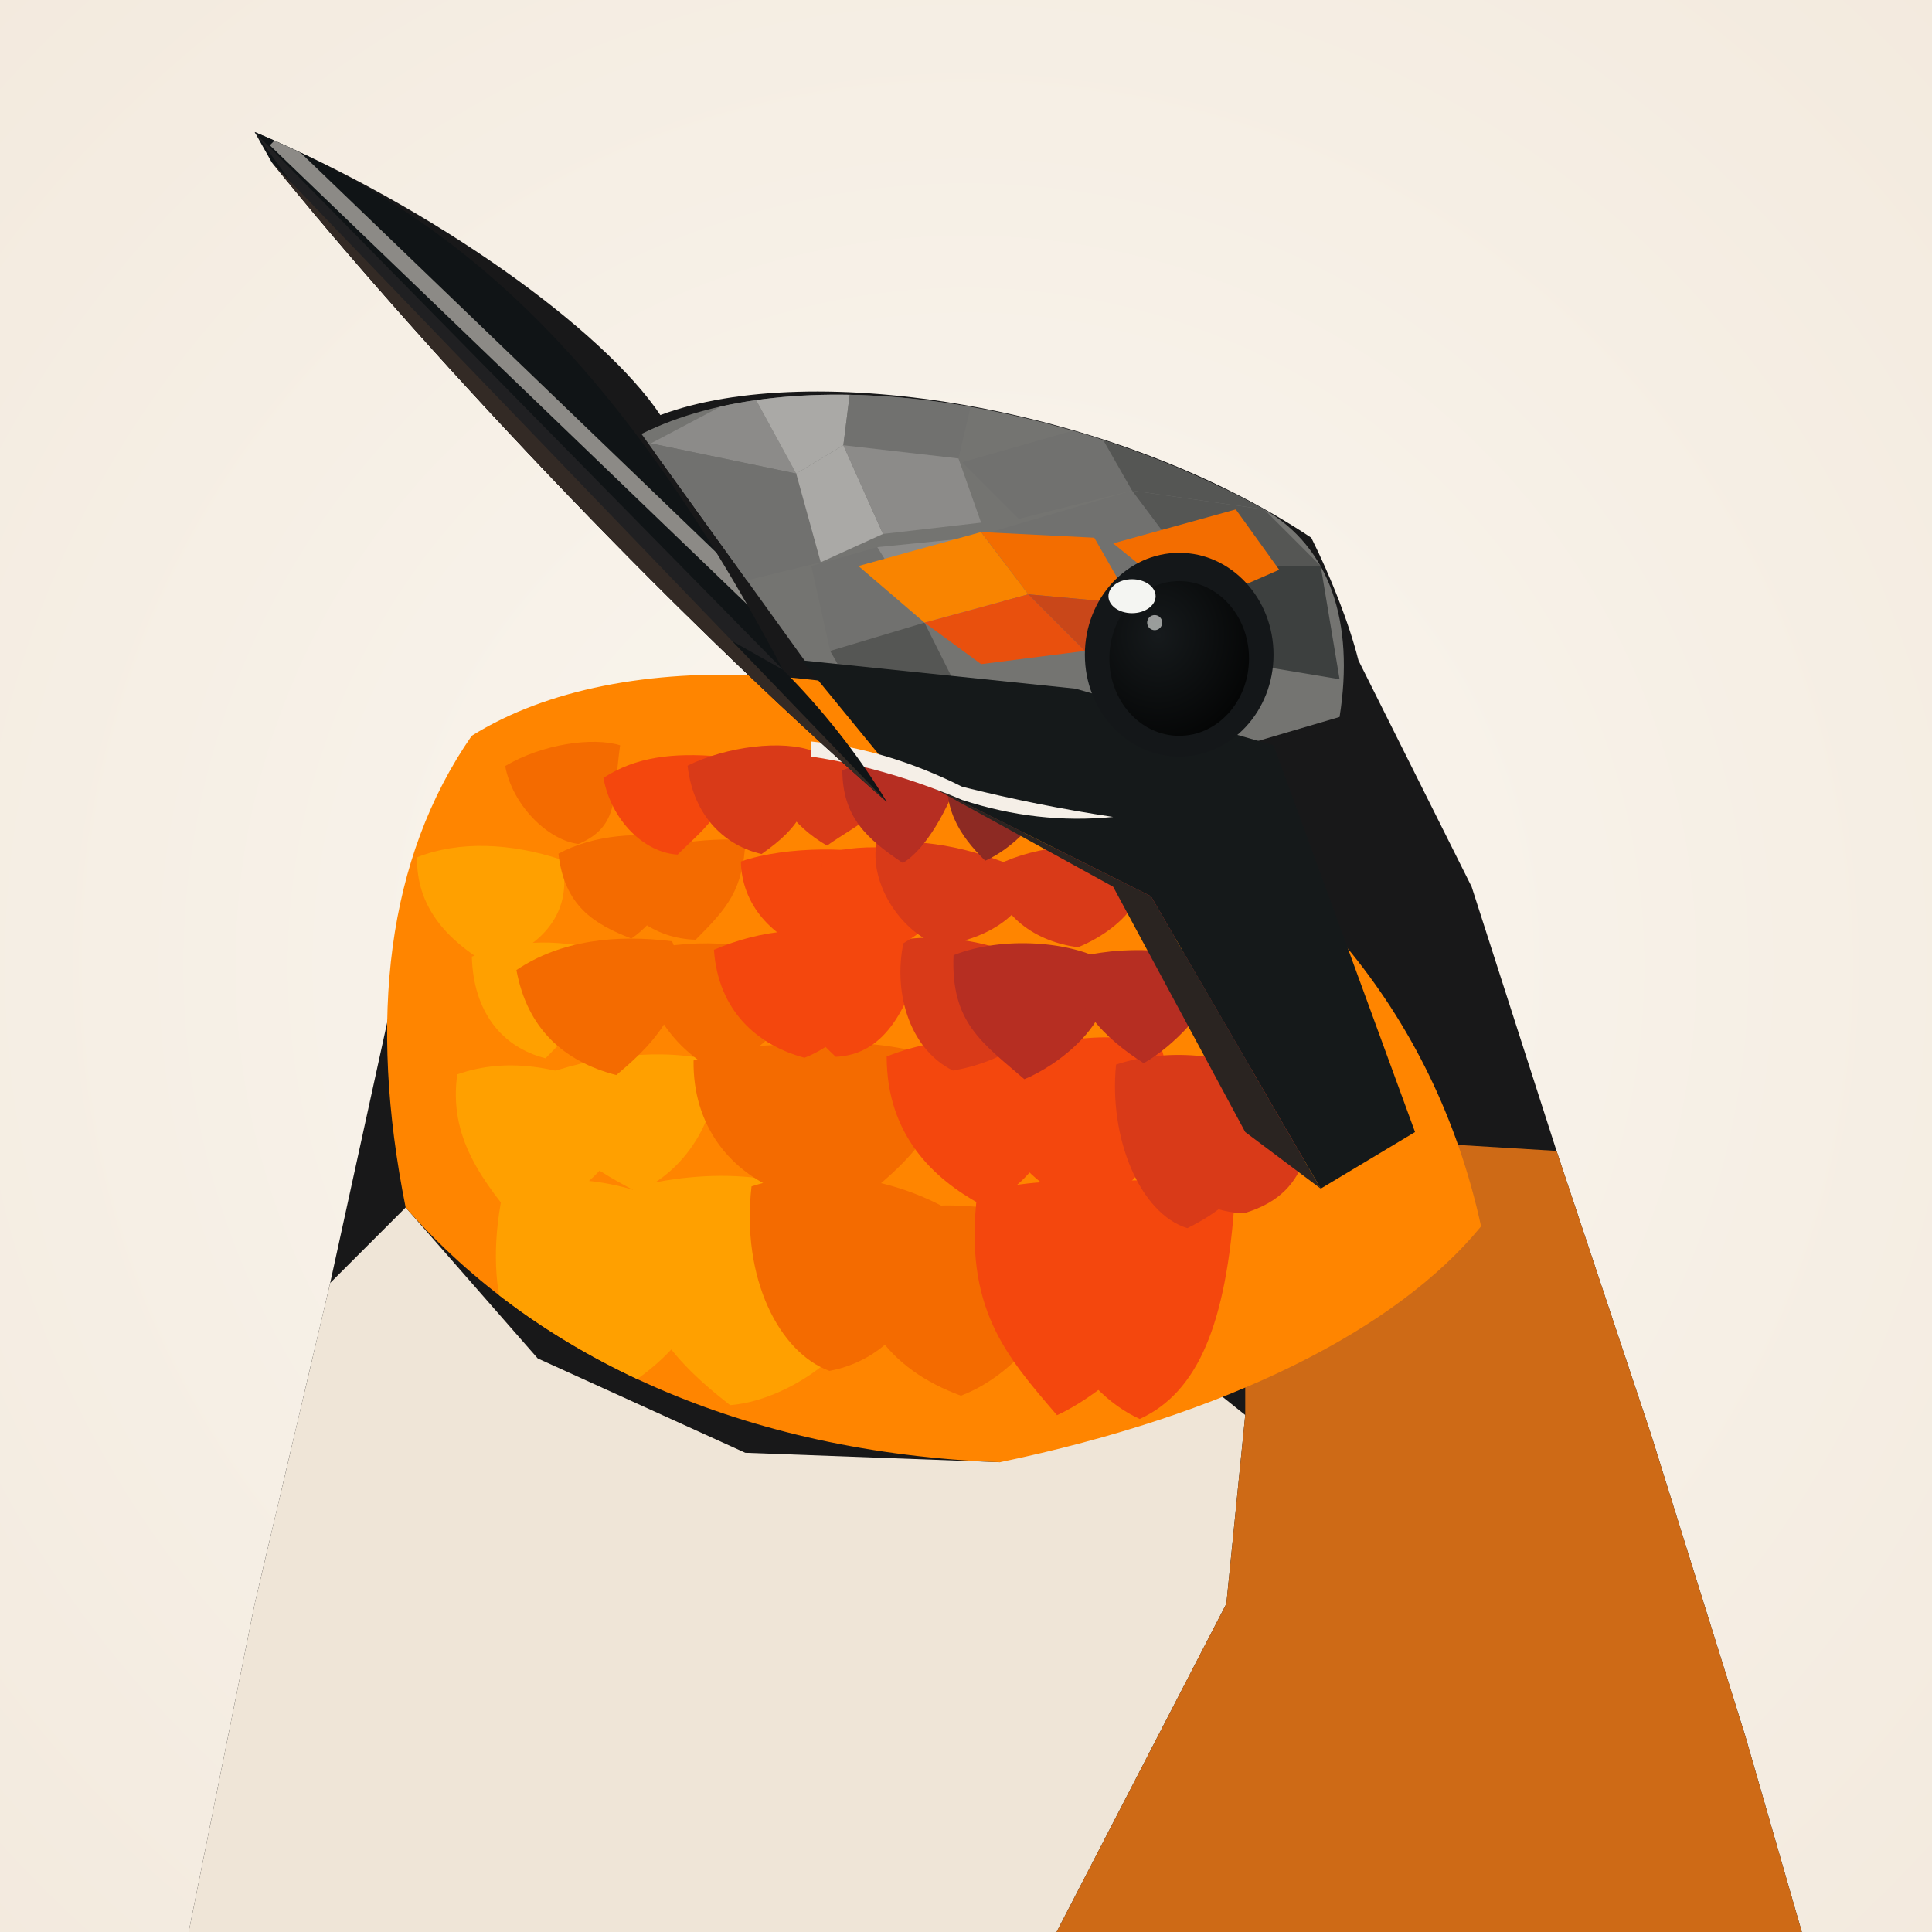
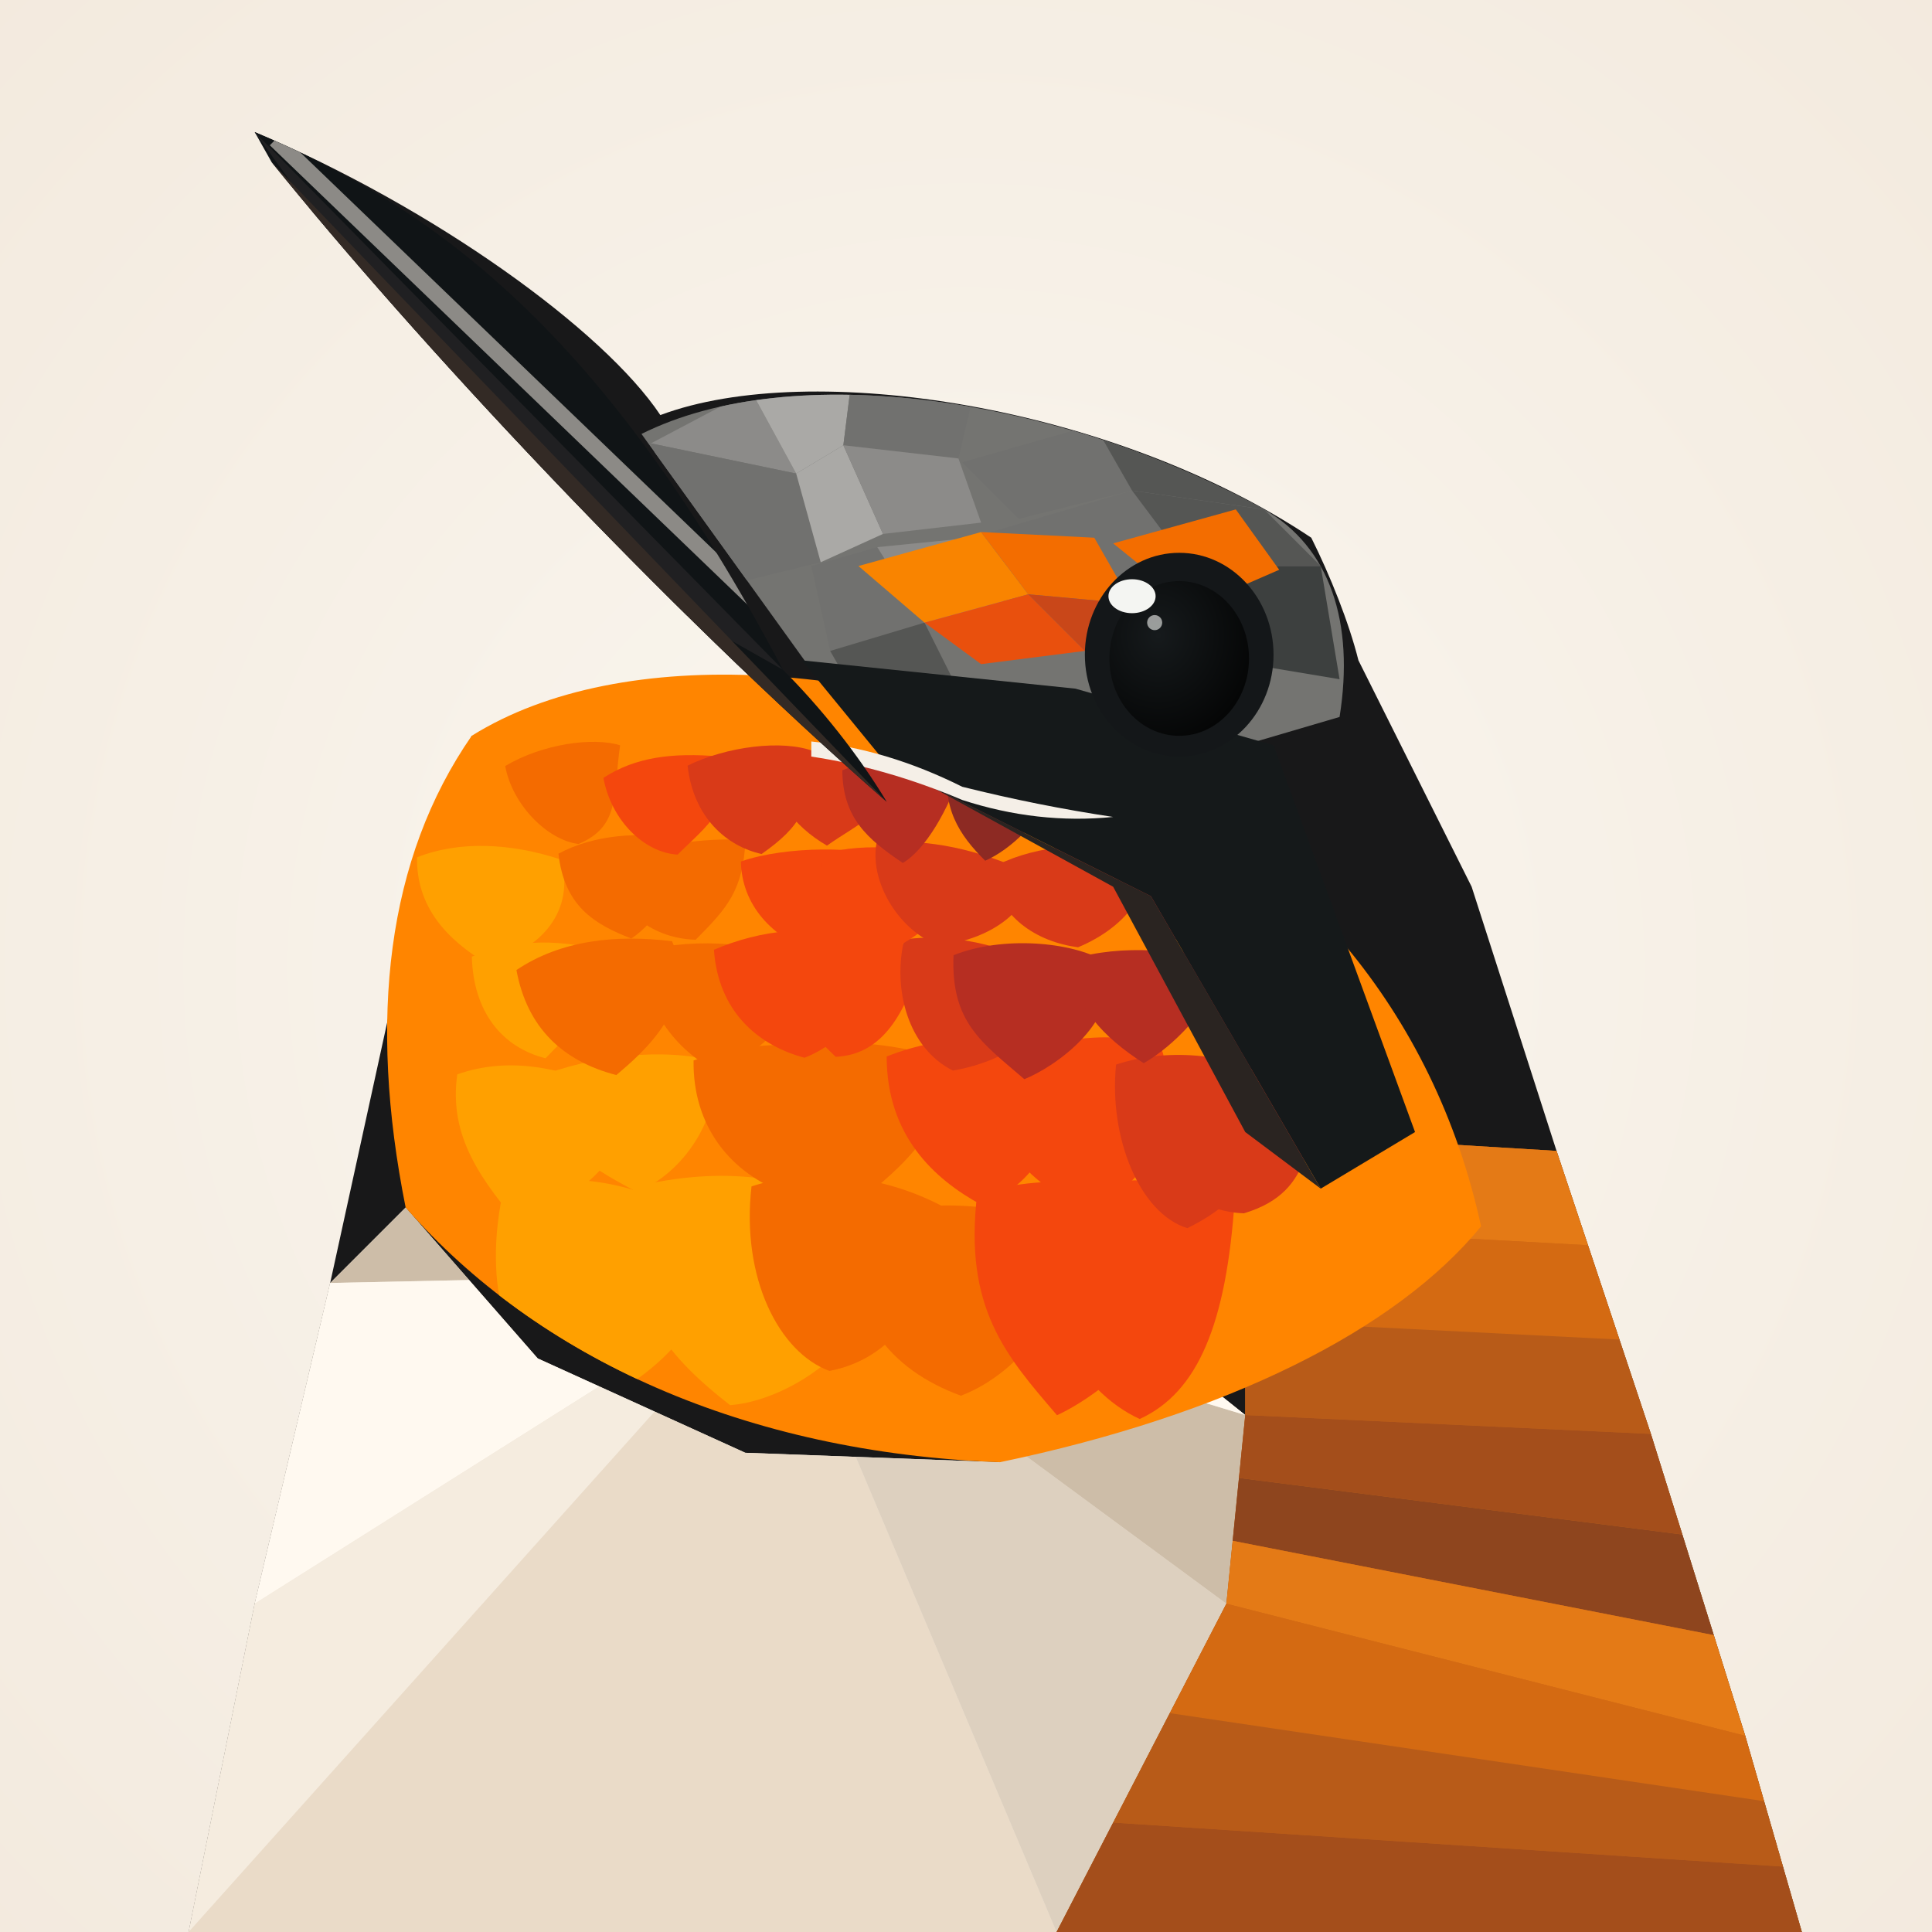
<svg xmlns="http://www.w3.org/2000/svg" viewBox="0 0 1024 1024" width="1024" height="1024">
  <defs>
    <radialGradient id="background-gradient" cx="50%" cy="50%" r="75%">
      <stop offset="0%" stop-color="#FBF7F0" />
      <stop offset="100%" stop-color="#F2E9DD" />
    </radialGradient>
    <radialGradient id="eye-iris-gradient" cx="35%" cy="35%" r="70%">
      <stop offset="0%" stop-color="#161A1C" />
      <stop offset="100%" stop-color="#050606" />
    </radialGradient>
    <clipPath id="beak-clip">
      <path d="M 135 70 C 230 110, 320 175, 415 355 C 435 375, 455 400, 470 425 C 350 320, 220 180, 144 86 Z" />
    </clipPath>
    <clipPath id="crown-clip">
      <path d="M 340 230 C 420 190, 560 210, 670 270 C 705 290, 718 330, 710 380 L 625 405 L 430 355 Z" />
    </clipPath>
    <clipPath id="gorget-clip">
      <path d="M 250 390 C 330 340, 470 350, 585 405 C 685 450, 760 535, 785 650 C 740 705, 650 750, 530 775 C 395 770, 285 720, 215 640 C 195 540, 205 455, 250 390 Z" />
    </clipPath>
+     <clipPath id="chest-clip">
+       <polygon points="610 710 530 775 395 770 285 720 215 640 175 680 135 850 100 1024 560 1024 650 850 660 750" />
+     </clipPath>
+     <clipPath id="side-body-clip">
+       <polygon points="660 600 825 610 875 760 925 920 955 1024 560 1024 650 850 660 750" />
+     </clipPath>
    <clipPath id="preview-rounded-square">
      <rect x="0" y="0" width="1024" height="1024" rx="220" ry="220" />
    </clipPath>
  </defs>
  <g id="icon">
    <rect id="background" x="0" y="0" width="1024" height="1024" fill="url(#background-gradient)" />
    <g id="bird">
      <path id="bird-silhouette" d="M 135 70 C 230 110, 320 175, 350 220 C 430 190, 590 215, 695 285 C 705 305, 715 330, 720 350 L 780 470 L 825 610 L 875 760 L 925 920 L 955 1024 L 100 1024 L 135 850 L 175 680 L 210 520 L 250 390 C 320 380, 410 405, 470 425 C 350 320, 220 180, 135 70 Z" fill="#181819" />
      <polygon id="chest-base" points="610 710 530 775 395 770 285 720 215 640 175 680 135 850 100 1024 560 1024 650 850 660 750" fill="#EFE5D7" />
+       <g id="chest-facets" clip-path="url(#chest-clip)">
+         <polygon id="chest-facet-01" points="412.5 675.0 610 710 530 775" fill="#FFF9F0" />
+         <polygon id="chest-facet-02" points="412.5 675.0 530 775 395 770" fill="#F5ECDF" />
+         <polygon id="chest-facet-03" points="412.5 675.0 395 770 285 720" fill="#EADBC8" />
+         <polygon id="chest-facet-04" points="412.5 675.0 285 720 215 640" fill="#DDD0BF" />
+         <polygon id="chest-facet-05" points="412.5 675.0 215 640 175 680" fill="#CDBDA8" />
+         <polygon id="chest-facet-06" points="412.5 675.0 175 680 135 850" fill="#FFF9F0" />
+         <polygon id="chest-facet-07" points="412.5 675.0 135 850 100 1024" fill="#F5ECDF" />
+         <polygon id="chest-facet-08" points="412.5 675.0 100 1024 560 1024" fill="#EADBC8" />
+         <polygon id="chest-facet-09" points="412.5 675.0 560 1024 650 850" fill="#DDD0BF" />
+         <polygon id="chest-facet-10" points="412.5 675.0 650 850 660 750" fill="#CDBDA8" />
+         <polygon id="chest-facet-11" points="412.5 675.0 660 750 610 710" fill="#FFF9F0" />
+       </g>
      <polygon id="side-body-base" points="660 600 825 610 875 760 925 920 955 1024 560 1024 650 850 660 750" fill="#CE6A16" />
+       <g id="side-body-facets" clip-path="url(#side-body-clip)">
+         <polygon id="side-body-facet-01" points="660.0 600.0 825.0 610.0 841.667 660.0 660.0 650.0" fill="#E47A16" />
+         <polygon id="side-body-facet-02" points="660.0 650.0 841.667 660.0 858.333 710.0 660.0 700.0" fill="#D46A12" />
+         <polygon id="side-body-facet-03" points="660.0 700.0 858.333 710.0 875.0 760.0 660.0 750.0" fill="#B85B18" />
+         <polygon id="side-body-facet-04" points="660.0 750.0 875.0 760.0 891.667 813.333 656.667 783.333" fill="#A44E1B" />
+         <polygon id="side-body-facet-05" points="656.667 783.333 891.667 813.333 908.333 866.667 653.333 816.667" fill="#8E451E" />
+         <polygon id="side-body-facet-06" points="653.333 816.667 908.333 866.667 925.0 920.0 650.0 850.0" fill="#E47A16" />
+         <polygon id="side-body-facet-07" points="650.0 850.0 925.0 920.0 935.0 954.667 620.0 908.0" fill="#D46A12" />
+         <polygon id="side-body-facet-08" points="620.0 908.0 935.0 954.667 945.0 989.333 590.0 966.0" fill="#B85B18" />
+         <polygon id="side-body-facet-09" points="590.0 966.0 945.0 989.333 955.0 1024.0 560.0 1024.0" fill="#A44E1B" />
+       </g>
      <path id="gorget-base" d="M 250 390 C 330 340, 470 350, 585 405 C 685 450, 760 535, 785 650 C 740 705, 650 750, 530 775 C 395 770, 285 720, 215 640 C 195 540, 205 455, 250 390 Z" fill="#FF8500" />
      <g id="gorget-feathers" clip-path="url(#gorget-clip)">
        <g id="gorget-bottom-row">
          <path id="gorget-bottom-row-01" d="M 267.5 627.55 C 309.65 620.76, 345.17 627.51, 380.6 653.95 C 381.85 709.31, 328.72 742.08, 298.6 749.8 C 270.14 722.81, 254.39 683.77, 267.5 627.55 Z" fill="#FFA000" />
          <path id="gorget-bottom-row-02" d="M 335.74 629.16 C 382.05 617.98, 422.92 621.97, 466.54 646.51 C 478.13 705.73, 420.76 742.29, 386.96 744.76 C 352.77 718.03, 327.7 689.77, 335.74 629.16 Z" fill="#FFA000" />
          <path id="gorget-bottom-row-03" d="M 398.32 628.81 C 429.42 618.65, 468.95 622.31, 502.05 640.73 C 494.63 693.29, 471.46 720.59, 439.63 726.61 C 413.0 716.91, 392.73 677.44, 398.32 628.81 Z" fill="#F46B00" />
          <path id="gorget-bottom-row-04" d="M 451.05 646.71 C 495.29 634.41, 527.54 636.43, 578.59 654.59 C 564.72 692.06, 542.53 726.98, 509.31 739.76 C 471.18 725.71, 447.91 697.41, 451.05 646.71 Z" fill="#F46B00" />
          <path id="gorget-bottom-row-05" d="M 517.97 632.58 C 557.92 620.91, 605.37 625.43, 629.25 646.03 C 635.58 702.47, 581.24 740.59, 560.22 750.09 C 533.32 718.71, 510.62 693.35, 517.97 632.58 Z" fill="#F4470D" />
          <path id="gorget-bottom-row-06" d="M 544.73 640.01 C 581.38 622.36, 614.87 620.95, 654.42 635.69 C 650.01 701.59, 634.99 737.96, 604.07 752.09 C 570.97 737.02, 546.81 692.93, 544.73 640.01 Z" fill="#F4470D" />
        </g>
        <g id="gorget-row-4">
          <path id="gorget-row-4-01" d="M 242.36 569.44 C 269.44 559.88, 299.5 564.95, 334.12 582.41 C 330.03 624.49, 299.2 632.63, 277.5 651.93 C 255.19 625.9, 237.68 602.57, 242.36 569.44 Z" fill="#FFA000" />
          <path id="gorget-row-4-02" d="M 284.03 571.2 C 314.9 558.98, 352.21 555.31, 379.03 562.49 C 382.47 592.31, 361.82 622.28, 337.47 631.71 C 310.28 617.31, 286.95 603.02, 284.03 571.2 Z" fill="#FFA000" />
          <path id="gorget-row-4-03" d="M 367.61 562.05 C 402.49 550.34, 430.01 551.53, 470.42 563.64 C 456.96 600.59, 455.01 619.48, 417.93 633.01 C 386.77 622.28, 367.08 596.38, 367.61 562.05 Z" fill="#F46B00" />
          <path id="gorget-row-4-04" d="M 399.34 560.86 C 429.01 549.22, 466.44 550.2, 503.93 562.25 C 501.31 602.4, 472.83 622.43, 450.59 640.45 C 421.57 634.56, 398.74 605.76, 399.34 560.86 Z" fill="#F46B00" />
          <path id="gorget-row-4-05" d="M 469.96 559.96 C 500.44 547.71, 543.2 545.98, 569.8 559.96 C 563.04 600.8, 548.74 629.46, 519.88 638.44 C 494.9 624.79, 469.96 601.74, 469.96 559.96 Z" fill="#F4470D" />
          <path id="gorget-row-4-06" d="M 518.62 568.99 C 543.62 551.88, 587.8 544.13, 615.27 554.47 C 629.21 598.54, 605.29 627.08, 578.91 641.39 C 550.87 632.28, 524.3 606.83, 518.62 568.99 Z" fill="#F4470D" />
          <path id="gorget-row-4-07" d="M 591.54 564.24 C 620.89 554.65, 654.01 558.98, 683.76 573.6 C 670.19 614.09, 662.48 634.64, 629.33 650.94 C 604.1 643.25, 587.61 602.96, 591.54 564.24 Z" fill="#D93A18" />
          <path id="gorget-row-4-08" d="M 594.1 578.65 C 628.26 561.77, 668.85 555.59, 703.2 562.61 C 692.81 600.88, 698.29 631.37, 659.31 643.08 C 630.62 642.24, 599.7 616.71, 594.1 578.65 Z" fill="#D93A18" />
        </g>
        <g id="gorget-row-3">
          <path id="gorget-row-3-01" d="M 250.08 507.03 C 275.76 496.94, 297.67 497.92, 325.11 504.94 C 315.31 533.99, 305.05 544.76, 289.13 560.91 C 266.1 555.07, 250.9 536.44, 250.08 507.03 Z" fill="#FFA000" />
          <path id="gorget-row-3-02" d="M 273.72 514.14 C 297.21 498.33, 326.61 495.16, 356.22 498.9 C 371.18 532.28, 340.56 558.02, 326.66 569.8 C 298.44 562.5, 279.4 544.9, 273.72 514.14 Z" fill="#F46B00" />
          <path id="gorget-row-3-03" d="M 341.15 503.9 C 369.8 496.78, 404.71 499.32, 429.89 512.09 C 418.54 542.09, 407.17 555.28, 380.0 567.81 C 355.5 555.49, 338.8 529.42, 341.15 503.9 Z" fill="#F46B00" />
          <path id="gorget-row-3-04" d="M 378.4 503.39 C 403.5 492.71, 430.44 489.55, 466.1 497.37 C 470.9 530.39, 444.92 553.63, 426.38 560.63 C 401.53 553.98, 380.63 535.87, 378.4 503.39 Z" fill="#F4470D" />
          <path id="gorget-row-3-05" d="M 414.17 494.61 C 438.43 489.23, 471.04 494.24, 489.16 505.46 C 480.52 536.67, 468.0 559.01, 442.97 560.13 C 425.6 543.98, 410.0 523.46, 414.17 494.61 Z" fill="#F4470D" />
          <path id="gorget-row-3-06" d="M 479.27 497.93 C 507.61 493.97, 539.94 503.04, 559.56 517.19 C 563.85 546.13, 530.08 563.35, 505.06 567.41 C 481.19 555.55, 472.99 524.08, 479.27 497.93 Z" fill="#D93A18" />
          <path id="gorget-row-3-07" d="M 505.39 506.29 C 531.34 495.92, 568.02 499.04, 585.77 509.63 C 595.73 540.86, 558.65 565.71, 542.92 571.99 C 520.39 552.57, 503.91 541.91, 505.39 506.29 Z" fill="#B62E22" />
          <path id="gorget-row-3-08" d="M 568.5 508.28 C 593.29 500.57, 629.82 502.44, 650.14 513.14 C 640.1 535.85, 621.95 554.49, 606.18 563.51 C 585.4 550.3, 567.09 531.97, 568.5 508.28 Z" fill="#B62E22" />
          <path id="gorget-row-3-09" d="M 622.49 505.38 C 646.16 500.06, 673.7 503.3, 705.03 514.88 C 708.28 542.72, 674.76 564.3, 657.07 568.24 C 635.58 561.62, 619.37 532.42, 622.49 505.38 Z" fill="#8D2A23" />
        </g>
        <g id="gorget-row-2">
          <path id="gorget-row-2-01" d="M 221.04 454.4 C 243.28 445.51, 270.88 446.81, 297.36 455.6 C 304.77 482.27, 287.64 503.44, 258.33 510.89 C 236.83 498.03, 220.63 480.74, 221.04 454.4 Z" fill="#FFA000" />
          <path id="gorget-row-2-02" d="M 295.99 452.47 C 314.45 442.48, 339.44 440.33, 362.3 445.0 C 360.05 470.34, 348.16 488.25, 334.63 497.45 C 314.73 489.76, 299.1 480.07, 295.99 452.47 Z" fill="#F46B00" />
          <path id="gorget-row-2-03" d="M 322.56 461.02 C 341.15 449.54, 364.25 443.82, 395.13 445.11 C 393.9 471.88, 385.48 481.27, 368.71 498.07 C 347.22 497.52, 327.67 484.34, 322.56 461.02 Z" fill="#F46B00" />
          <path id="gorget-row-2-04" d="M 392.69 456.61 C 416.66 448.24, 456.54 448.51, 473.51 455.12 C 477.41 478.95, 462.18 490.91, 434.02 505.76 C 408.72 497.42, 393.11 479.23, 392.69 456.61 Z" fill="#F4470D" />
          <path id="gorget-row-2-05" d="M 435.83 452.56 C 459.82 446.16, 488.63 448.68, 506.92 459.61 C 505.95 487.26, 480.58 499.47, 466.37 506.51 C 447.74 496.65, 433.27 478.44, 435.83 452.56 Z" fill="#F4470D" />
          <path id="gorget-row-2-06" d="M 464.63 446.65 C 493.65 444.3, 518.08 450.53, 544.73 462.17 C 549.18 485.34, 515.62 501.32, 495.76 500.42 C 475.43 491.76, 460.77 466.55, 464.63 446.65 Z" fill="#D93A18" />
          <path id="gorget-row-2-07" d="M 524.89 460.42 C 544.7 449.05, 573.14 445.73, 604.29 449.01 C 613.9 468.66, 598.49 490.76, 571.4 502.08 C 549.84 499.25, 528.62 486.32, 524.89 460.42 Z" fill="#D93A18" />
          <path id="gorget-row-2-08" d="M 588.45 453.68 C 609.28 441.8, 630.73 435.86, 652.4 440.44 C 649.93 466.0, 642.85 487.31, 631.26 499.39 C 614.08 498.97, 593.41 477.64, 588.45 453.68 Z" fill="#B62E22" />
        </g>
        <g id="gorget-top-row">
          <path id="gorget-top-row-01" d="M 267.77 406.0 C 287.65 394.18, 314.42 390.58, 328.67 395.02 C 324.78 422.26, 328.73 437.85, 306.67 447.33 C 290.01 445.31, 271.43 426.3, 267.77 406.0 Z" fill="#F46B00" />
          <path id="gorget-top-row-02" d="M 319.82 412.3 C 336.78 401.24, 356.34 398.82, 381.36 400.93 C 392.4 425.72, 373.54 438.49, 359.16 452.96 C 341.68 451.97, 324.04 435.13, 319.82 412.3 Z" fill="#F4470D" />
          <path id="gorget-top-row-03" d="M 364.43 405.81 C 384.98 395.68, 414.8 391.79, 431.5 398.26 C 430.27 427.75, 424.42 438.04, 403.67 452.64 C 385.28 448.54, 367.55 433.5, 364.43 405.81 Z" fill="#D93A18" />
          <path id="gorget-top-row-04" d="M 409.43 401.53 C 432.94 397.49, 458.43 399.38, 475.97 408.25 C 476.44 427.42, 452.56 437.92, 438.32 448.2 C 420.59 437.91, 407.43 421.24, 409.43 401.53 Z" fill="#D93A18" />
          <path id="gorget-top-row-05" d="M 446.44 408.27 C 467.29 399.65, 491.37 399.6, 509.77 407.77 C 502.74 428.98, 490.59 450.3, 478.5 457.39 C 459.54 444.63, 446.64 433.35, 446.44 408.27 Z" fill="#B62E22" />
          <path id="gorget-top-row-06" d="M 503.17 403.14 C 521.56 398.31, 549.17 405.36, 560.01 414.43 C 552.8 434.71, 535.35 450.46, 522.17 456.2 C 508.55 442.73, 498.3 427.63, 503.17 403.14 Z" fill="#8D2A23" />
        </g>
      </g>
      <g id="head">
        <path id="crown-base" d="M 340 230 C 420 190, 560 210, 670 270 C 705 290, 718 330, 710 380 L 625 405 L 430 355 Z" fill="#747471" />
        <g id="crown-facets" clip-path="url(#crown-clip)">
          <polygon id="crown-facet-01" points="345 235 398 207 422 251" fill="#8C8B89" />
          <polygon id="crown-facet-02" points="398 207 452 196 447 236 422 251" fill="#AAA9A6" />
          <polygon id="crown-facet-03" points="452 196 516 209 508 243 447 236" fill="#71716F" />
          <polygon id="crown-facet-04" points="345 235 422 251 435 298 378 312" fill="#71716F" />
          <polygon id="crown-facet-05" points="422 251 447 236 468 283 435 298" fill="#AAA9A6" />
          <polygon id="crown-facet-06" points="447 236 508 243 520 277 468 283" fill="#8C8B89" />
          <polygon id="crown-facet-07" points="510 245 580 225 600 260 540 275" fill="#71716F" />
          <polygon id="crown-facet-08" points="580 225 650 240 670 270 600 260" fill="#555654" />
          <polygon id="crown-facet-09" points="430 300 465 290 490 330 440 345" fill="#71716F" />
          <polygon id="crown-facet-10" points="465 290 515 285 535 325 490 330" fill="#8C8B89" />
          <polygon id="crown-facet-11" points="515 285 600 260 630 300 560 320" fill="#71716F" />
          <polygon id="crown-facet-12" points="630 300 700 300 710 360 650 350" fill="#3D403F" />
          <polygon id="crown-facet-13" points="440 345 490 330 510 370 460 380" fill="#555654" />
          <polygon id="crown-facet-14" points="600 260 670 270 700 300 630 300" fill="#555654" />
        </g>
        <g id="forehead">
          <polygon id="forehead-01" points="455 300 520 282 545 315 490 330" fill="#F98400" />
          <polygon id="forehead-02" points="520 282 580 285 600 320 545 315" fill="#F36D00" />
          <polygon id="forehead-03" points="490 330 545 315 575 345 520 352" fill="#E9500D" />
          <polygon id="forehead-04" points="545 315 600 320 625 350 575 345" fill="#C94719" />
          <polygon id="forehead-05" points="590 288 655 270 678 302 632 322" fill="#F36D00" />
        </g>
        <polygon id="eye-stripe" points="425 350 570 365 675 395 750 600 700 630 610 475 470 405" fill="#15191A" />
        <polygon id="eye-stripe-secondary" points="470 405 610 475 700 630 660 600 590 470 490 415" fill="#2A2421" />
        <path id="cheek-separator" d="M 430 393 Q 470 397, 510 417 Q 550 427, 590 433 Q 550 437, 510 424 Q 470 407, 430 401 Z" fill="#F5EFE7" />
        <g id="eye">
          <ellipse id="eye-outer" cx="625" cy="347" rx="50" ry="54" fill="#141719" />
          <ellipse id="eye-iris" cx="625" cy="349" rx="37" ry="41" fill="url(#eye-iris-gradient)" />
          <ellipse id="eye-highlight-primary" cx="600" cy="316" rx="12.5" ry="9" fill="#F4F5F2" />
          <ellipse id="eye-highlight-secondary" cx="612" cy="330" rx="4" ry="4" fill="#F4F5F2" opacity="0.6" />
        </g>
      </g>
      <g id="beak" clip-path="url(#beak-clip)">
        <path id="beak-main" d="M 135 70 C 230 110, 320 175, 415 355 C 435 375, 455 400, 470 425 C 350 320, 220 180, 144 86 Z" fill="#101416" />
        <polygon id="beak-face-upper" points="135 70 415 355 300 290 200 160" fill="#202022" />
        <polygon id="beak-face-lower" points="144 86 470 425 350 340 220 180" fill="#332A25" />
        <polygon id="beak-highlight" points="149 71 411 323 405 329 143 77" fill="#C6C2BA" opacity="0.68" />
      </g>
    </g>
  </g>
</svg>
